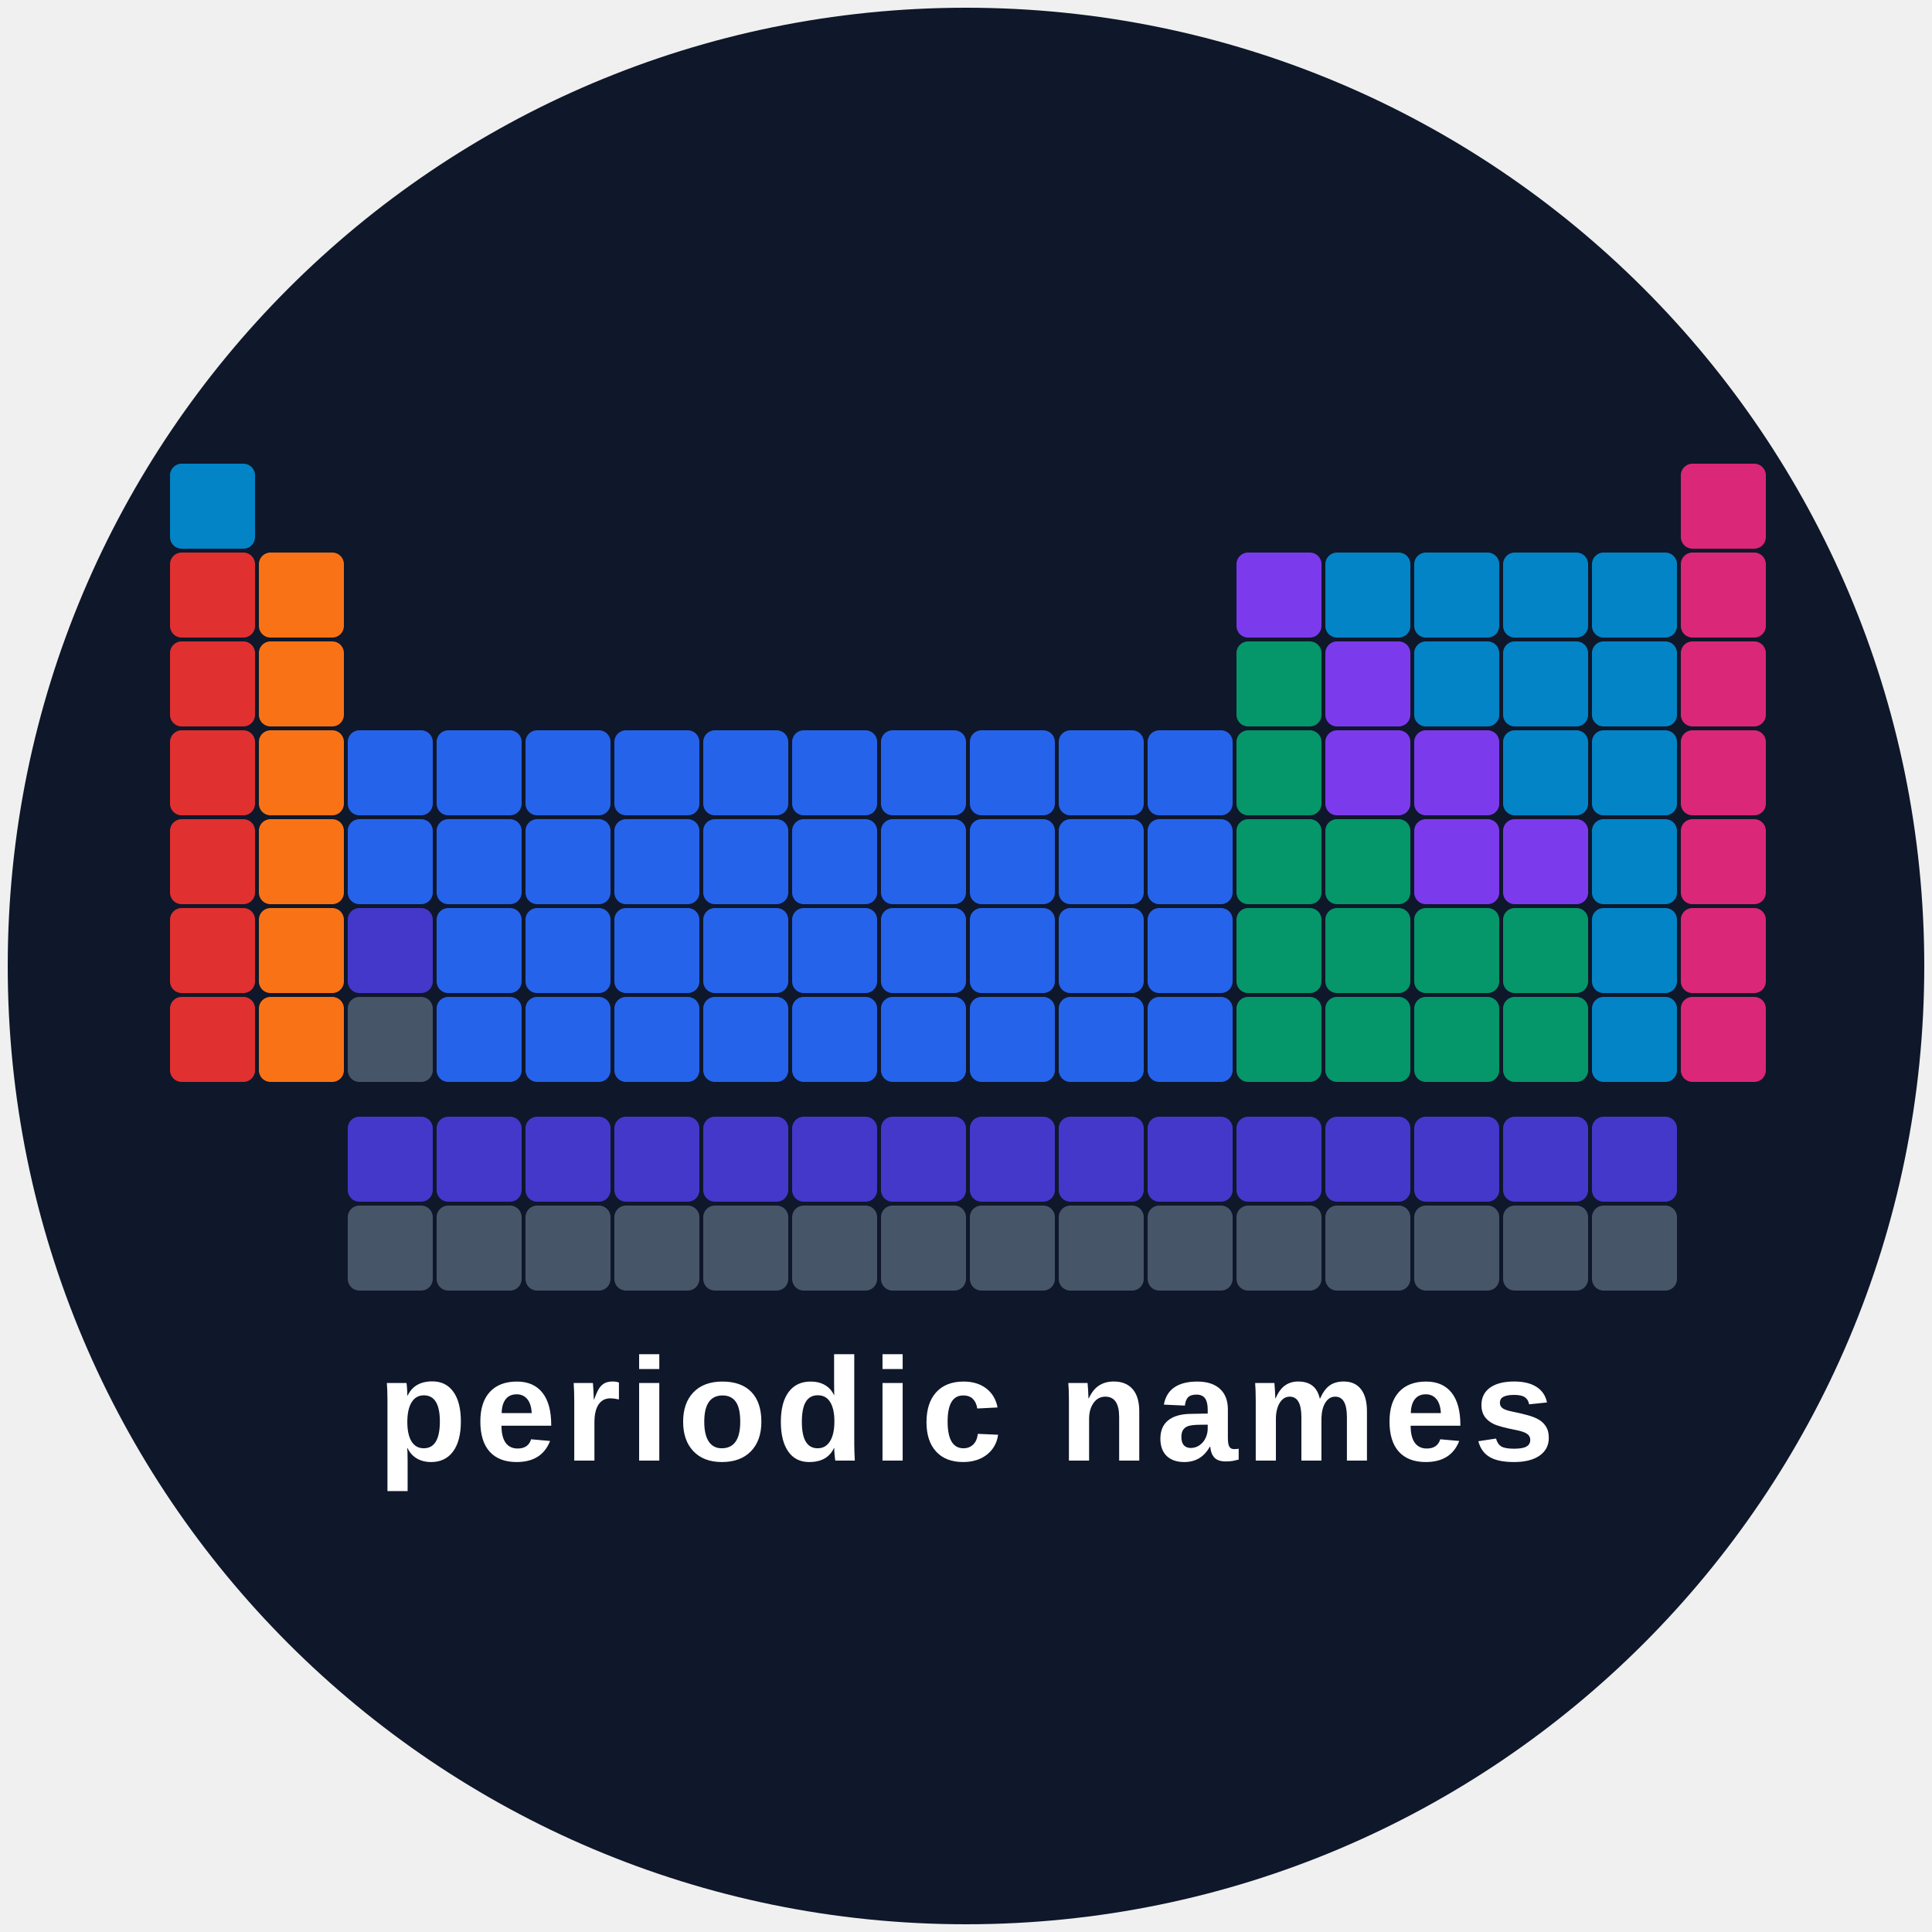
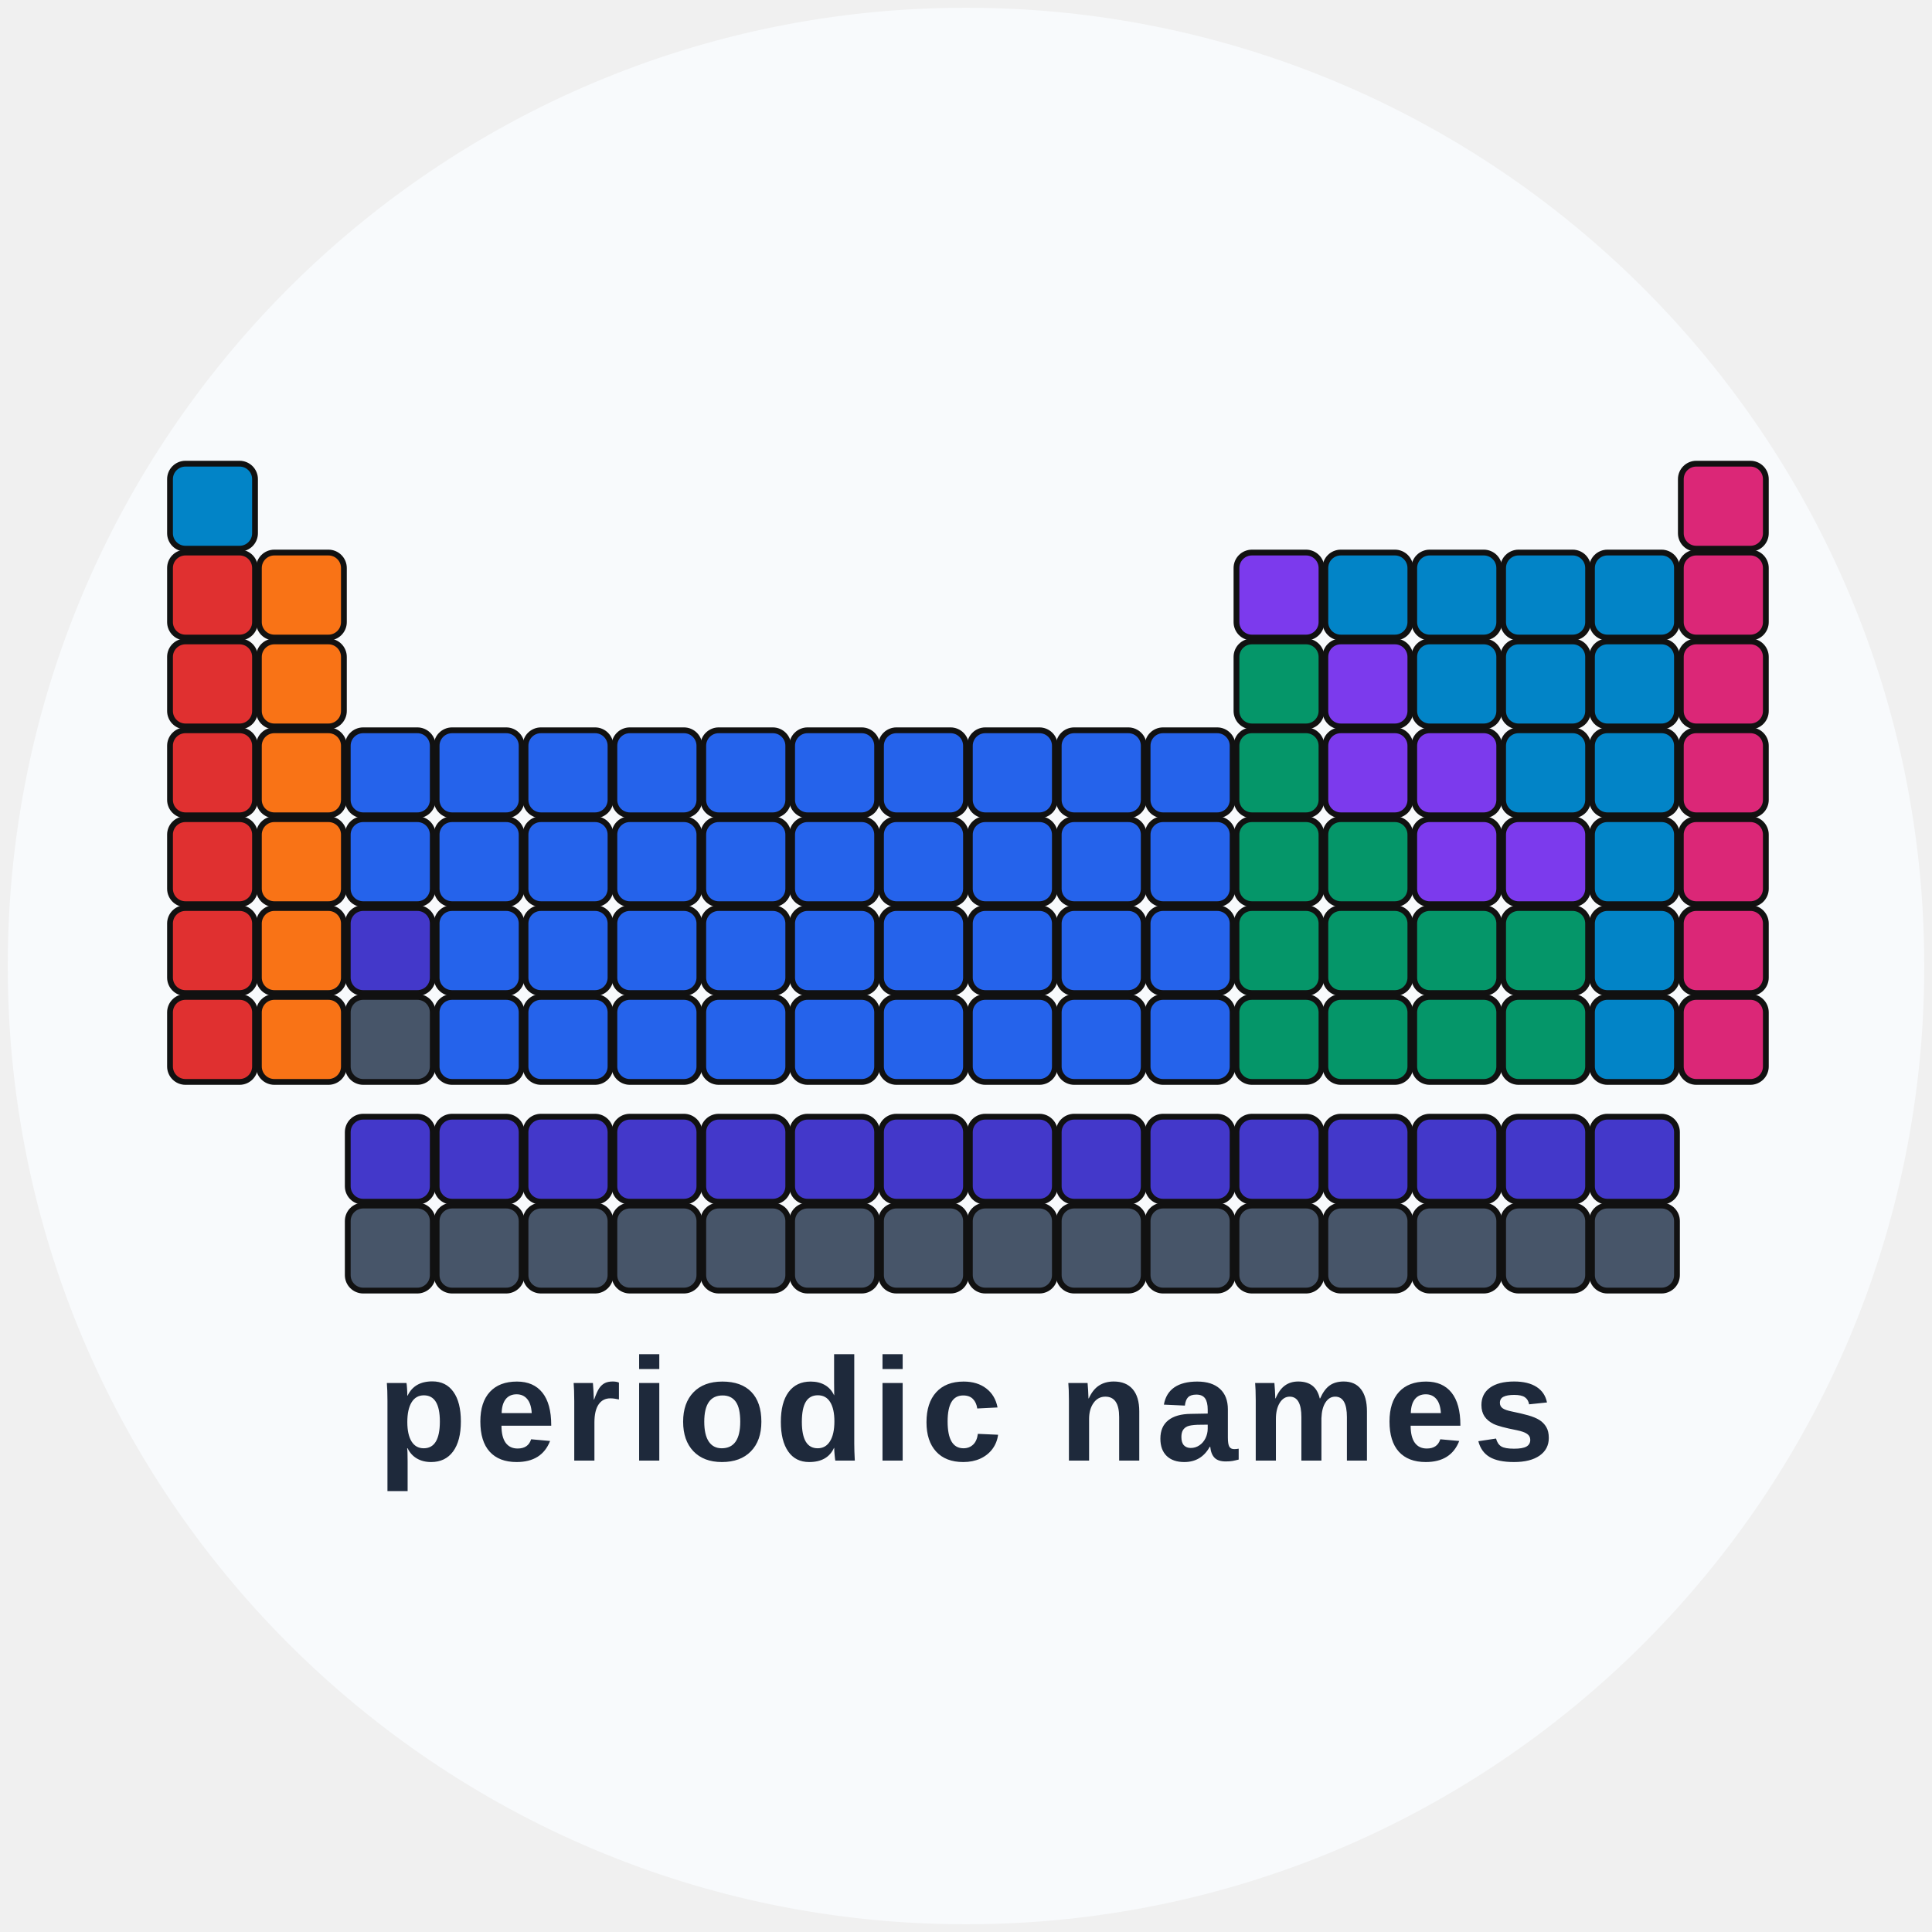
<svg xmlns="http://www.w3.org/2000/svg" viewBox="0 0 500 500" width="500" height="500">
  <defs>
    <clipPath id="circle-clip">
      <circle cx="250" cy="250" r="248" />
    </clipPath>
  </defs>
  <g clip-path="url(#circle-clip)">
-     <rect width="500" height="500" fill="#0f172a" />
-     <rect x="44" y="120" width="22" height="22" rx="3" fill="#0284c7" />
-     <rect x="435" y="120" width="22" height="22" rx="3" fill="#db2777" />
-     <rect x="44" y="143" width="22" height="22" rx="3" fill="#e03030" />
-     <rect x="67" y="143" width="22" height="22" rx="3" fill="#f97316" />
-     <rect x="320" y="143" width="22" height="22" rx="3" fill="#7c3aed" />
-     <rect x="343" y="143" width="22" height="22" rx="3" fill="#0284c7" />
-     <rect x="366" y="143" width="22" height="22" rx="3" fill="#0284c7" />
-     <rect x="389" y="143" width="22" height="22" rx="3" fill="#0284c7" />
-     <rect x="412" y="143" width="22" height="22" rx="3" fill="#0284c7" />
-     <rect x="435" y="143" width="22" height="22" rx="3" fill="#db2777" />
-     <rect x="44" y="166" width="22" height="22" rx="3" fill="#e03030" />
-     <rect x="67" y="166" width="22" height="22" rx="3" fill="#f97316" />
-     <rect x="320" y="166" width="22" height="22" rx="3" fill="#059669" />
-     <rect x="343" y="166" width="22" height="22" rx="3" fill="#7c3aed" />
-     <rect x="366" y="166" width="22" height="22" rx="3" fill="#0284c7" />
-     <rect x="389" y="166" width="22" height="22" rx="3" fill="#0284c7" />
-     <rect x="412" y="166" width="22" height="22" rx="3" fill="#0284c7" />
-     <rect x="435" y="166" width="22" height="22" rx="3" fill="#db2777" />
-     <rect x="44" y="189" width="22" height="22" rx="3" fill="#e03030" />
-     <rect x="67" y="189" width="22" height="22" rx="3" fill="#f97316" />
-     <rect x="90" y="189" width="22" height="22" rx="3" fill="#2563eb" />
-     <rect x="113" y="189" width="22" height="22" rx="3" fill="#2563eb" />
-     <rect x="136" y="189" width="22" height="22" rx="3" fill="#2563eb" />
-     <rect x="159" y="189" width="22" height="22" rx="3" fill="#2563eb" />
-     <rect x="182" y="189" width="22" height="22" rx="3" fill="#2563eb" />
-     <rect x="205" y="189" width="22" height="22" rx="3" fill="#2563eb" />
-     <rect x="228" y="189" width="22" height="22" rx="3" fill="#2563eb" />
-     <rect x="251" y="189" width="22" height="22" rx="3" fill="#2563eb" />
-     <rect x="274" y="189" width="22" height="22" rx="3" fill="#2563eb" />
-     <rect x="297" y="189" width="22" height="22" rx="3" fill="#2563eb" />
-     <rect x="320" y="189" width="22" height="22" rx="3" fill="#059669" />
-     <rect x="343" y="189" width="22" height="22" rx="3" fill="#7c3aed" />
-     <rect x="366" y="189" width="22" height="22" rx="3" fill="#7c3aed" />
-     <rect x="389" y="189" width="22" height="22" rx="3" fill="#0284c7" />
-     <rect x="412" y="189" width="22" height="22" rx="3" fill="#0284c7" />
-     <rect x="435" y="189" width="22" height="22" rx="3" fill="#db2777" />
-     <rect x="44" y="212" width="22" height="22" rx="3" fill="#e03030" />
-     <rect x="67" y="212" width="22" height="22" rx="3" fill="#f97316" />
-     <rect x="90" y="212" width="22" height="22" rx="3" fill="#2563eb" />
-     <rect x="113" y="212" width="22" height="22" rx="3" fill="#2563eb" />
-     <rect x="136" y="212" width="22" height="22" rx="3" fill="#2563eb" />
-     <rect x="159" y="212" width="22" height="22" rx="3" fill="#2563eb" />
-     <rect x="182" y="212" width="22" height="22" rx="3" fill="#2563eb" />
-     <rect x="205" y="212" width="22" height="22" rx="3" fill="#2563eb" />
-     <rect x="228" y="212" width="22" height="22" rx="3" fill="#2563eb" />
-     <rect x="251" y="212" width="22" height="22" rx="3" fill="#2563eb" />
-     <rect x="274" y="212" width="22" height="22" rx="3" fill="#2563eb" />
-     <rect x="297" y="212" width="22" height="22" rx="3" fill="#2563eb" />
-     <rect x="320" y="212" width="22" height="22" rx="3" fill="#059669" />
-     <rect x="343" y="212" width="22" height="22" rx="3" fill="#059669" />
-     <rect x="366" y="212" width="22" height="22" rx="3" fill="#7c3aed" />
-     <rect x="389" y="212" width="22" height="22" rx="3" fill="#7c3aed" />
-     <rect x="412" y="212" width="22" height="22" rx="3" fill="#0284c7" />
-     <rect x="435" y="212" width="22" height="22" rx="3" fill="#db2777" />
-     <rect x="44" y="235" width="22" height="22" rx="3" fill="#e03030" />
-     <rect x="67" y="235" width="22" height="22" rx="3" fill="#f97316" />
-     <rect x="90" y="235" width="22" height="22" rx="3" fill="#4338ca" />
-     <rect x="113" y="235" width="22" height="22" rx="3" fill="#2563eb" />
-     <rect x="136" y="235" width="22" height="22" rx="3" fill="#2563eb" />
-     <rect x="159" y="235" width="22" height="22" rx="3" fill="#2563eb" />
-     <rect x="182" y="235" width="22" height="22" rx="3" fill="#2563eb" />
-     <rect x="205" y="235" width="22" height="22" rx="3" fill="#2563eb" />
-     <rect x="228" y="235" width="22" height="22" rx="3" fill="#2563eb" />
-     <rect x="251" y="235" width="22" height="22" rx="3" fill="#2563eb" />
-     <rect x="274" y="235" width="22" height="22" rx="3" fill="#2563eb" />
-     <rect x="297" y="235" width="22" height="22" rx="3" fill="#2563eb" />
-     <rect x="320" y="235" width="22" height="22" rx="3" fill="#059669" />
-     <rect x="343" y="235" width="22" height="22" rx="3" fill="#059669" />
-     <rect x="366" y="235" width="22" height="22" rx="3" fill="#059669" />
-     <rect x="389" y="235" width="22" height="22" rx="3" fill="#059669" />
-     <rect x="412" y="235" width="22" height="22" rx="3" fill="#0284c7" />
-     <rect x="435" y="235" width="22" height="22" rx="3" fill="#db2777" />
-     <rect x="44" y="258" width="22" height="22" rx="3" fill="#e03030" />
-     <rect x="67" y="258" width="22" height="22" rx="3" fill="#f97316" />
-     <rect x="90" y="258" width="22" height="22" rx="3" fill="#475569" />
-     <rect x="113" y="258" width="22" height="22" rx="3" fill="#2563eb" />
-     <rect x="136" y="258" width="22" height="22" rx="3" fill="#2563eb" />
-     <rect x="159" y="258" width="22" height="22" rx="3" fill="#2563eb" />
-     <rect x="182" y="258" width="22" height="22" rx="3" fill="#2563eb" />
-     <rect x="205" y="258" width="22" height="22" rx="3" fill="#2563eb" />
-     <rect x="228" y="258" width="22" height="22" rx="3" fill="#2563eb" />
-     <rect x="251" y="258" width="22" height="22" rx="3" fill="#2563eb" />
-     <rect x="274" y="258" width="22" height="22" rx="3" fill="#2563eb" />
-     <rect x="297" y="258" width="22" height="22" rx="3" fill="#2563eb" />
-     <rect x="320" y="258" width="22" height="22" rx="3" fill="#059669" />
-     <rect x="343" y="258" width="22" height="22" rx="3" fill="#059669" />
-     <rect x="366" y="258" width="22" height="22" rx="3" fill="#059669" />
-     <rect x="389" y="258" width="22" height="22" rx="3" fill="#059669" />
-     <rect x="412" y="258" width="22" height="22" rx="3" fill="#0284c7" />
-     <rect x="435" y="258" width="22" height="22" rx="3" fill="#db2777" />
-     <rect x="90" y="289" width="22" height="22" rx="3" fill="#4338ca" />
-     <rect x="113" y="289" width="22" height="22" rx="3" fill="#4338ca" />
-     <rect x="136" y="289" width="22" height="22" rx="3" fill="#4338ca" />
-     <rect x="159" y="289" width="22" height="22" rx="3" fill="#4338ca" />
-     <rect x="182" y="289" width="22" height="22" rx="3" fill="#4338ca" />
-     <rect x="205" y="289" width="22" height="22" rx="3" fill="#4338ca" />
-     <rect x="228" y="289" width="22" height="22" rx="3" fill="#4338ca" />
-     <rect x="251" y="289" width="22" height="22" rx="3" fill="#4338ca" />
-     <rect x="274" y="289" width="22" height="22" rx="3" fill="#4338ca" />
-     <rect x="297" y="289" width="22" height="22" rx="3" fill="#4338ca" />
-     <rect x="320" y="289" width="22" height="22" rx="3" fill="#4338ca" />
-     <rect x="343" y="289" width="22" height="22" rx="3" fill="#4338ca" />
-     <rect x="366" y="289" width="22" height="22" rx="3" fill="#4338ca" />
-     <rect x="389" y="289" width="22" height="22" rx="3" fill="#4338ca" />
-     <rect x="412" y="289" width="22" height="22" rx="3" fill="#4338ca" />
-     <rect x="90" y="312" width="22" height="22" rx="3" fill="#475569" />
-     <rect x="113" y="312" width="22" height="22" rx="3" fill="#475569" />
-     <rect x="136" y="312" width="22" height="22" rx="3" fill="#475569" />
-     <rect x="159" y="312" width="22" height="22" rx="3" fill="#475569" />
-     <rect x="182" y="312" width="22" height="22" rx="3" fill="#475569" />
-     <rect x="205" y="312" width="22" height="22" rx="3" fill="#475569" />
-     <rect x="228" y="312" width="22" height="22" rx="3" fill="#475569" />
-     <rect x="251" y="312" width="22" height="22" rx="3" fill="#475569" />
-     <rect x="274" y="312" width="22" height="22" rx="3" fill="#475569" />
-     <rect x="297" y="312" width="22" height="22" rx="3" fill="#475569" />
-     <rect x="320" y="312" width="22" height="22" rx="3" fill="#475569" />
-     <rect x="343" y="312" width="22" height="22" rx="3" fill="#475569" />
-     <rect x="366" y="312" width="22" height="22" rx="3" fill="#475569" />
-     <rect x="389" y="312" width="22" height="22" rx="3" fill="#475569" />
-     <rect x="412" y="312" width="22" height="22" rx="3" fill="#475569" />
-     <text x="250" y="378" font-family="Nunito, Arial, sans-serif" font-size="38" font-weight="800" fill="white" text-anchor="middle" letter-spacing="2">periodic names</text>
+     <rect width="500" height="500" fill="#f8fafc" />
+     <rect x="44" y="120" width="22" height="22" rx="4" fill="#0284c7" stroke="#111111" stroke-width="1.5" />
+     <rect x="435" y="120" width="22" height="22" rx="4" fill="#db2777" stroke="#111111" stroke-width="1.5" />
+     <rect x="44" y="143" width="22" height="22" rx="4" fill="#e03030" stroke="#111111" stroke-width="1.5" />
+     <rect x="67" y="143" width="22" height="22" rx="4" fill="#f97316" stroke="#111111" stroke-width="1.5" />
+     <rect x="320" y="143" width="22" height="22" rx="4" fill="#7c3aed" stroke="#111111" stroke-width="1.5" />
+     <rect x="343" y="143" width="22" height="22" rx="4" fill="#0284c7" stroke="#111111" stroke-width="1.5" />
+     <rect x="366" y="143" width="22" height="22" rx="4" fill="#0284c7" stroke="#111111" stroke-width="1.5" />
+     <rect x="389" y="143" width="22" height="22" rx="4" fill="#0284c7" stroke="#111111" stroke-width="1.5" />
+     <rect x="412" y="143" width="22" height="22" rx="4" fill="#0284c7" stroke="#111111" stroke-width="1.5" />
+     <rect x="435" y="143" width="22" height="22" rx="4" fill="#db2777" stroke="#111111" stroke-width="1.5" />
+     <rect x="44" y="166" width="22" height="22" rx="4" fill="#e03030" stroke="#111111" stroke-width="1.5" />
+     <rect x="67" y="166" width="22" height="22" rx="4" fill="#f97316" stroke="#111111" stroke-width="1.5" />
+     <rect x="320" y="166" width="22" height="22" rx="4" fill="#059669" stroke="#111111" stroke-width="1.5" />
+     <rect x="343" y="166" width="22" height="22" rx="4" fill="#7c3aed" stroke="#111111" stroke-width="1.5" />
+     <rect x="366" y="166" width="22" height="22" rx="4" fill="#0284c7" stroke="#111111" stroke-width="1.5" />
+     <rect x="389" y="166" width="22" height="22" rx="4" fill="#0284c7" stroke="#111111" stroke-width="1.5" />
+     <rect x="412" y="166" width="22" height="22" rx="4" fill="#0284c7" stroke="#111111" stroke-width="1.5" />
+     <rect x="435" y="166" width="22" height="22" rx="4" fill="#db2777" stroke="#111111" stroke-width="1.5" />
+     <rect x="44" y="189" width="22" height="22" rx="4" fill="#e03030" stroke="#111111" stroke-width="1.5" />
+     <rect x="67" y="189" width="22" height="22" rx="4" fill="#f97316" stroke="#111111" stroke-width="1.5" />
+     <rect x="90" y="189" width="22" height="22" rx="4" fill="#2563eb" stroke="#111111" stroke-width="1.5" />
+     <rect x="113" y="189" width="22" height="22" rx="4" fill="#2563eb" stroke="#111111" stroke-width="1.5" />
+     <rect x="136" y="189" width="22" height="22" rx="4" fill="#2563eb" stroke="#111111" stroke-width="1.5" />
+     <rect x="159" y="189" width="22" height="22" rx="4" fill="#2563eb" stroke="#111111" stroke-width="1.5" />
+     <rect x="182" y="189" width="22" height="22" rx="4" fill="#2563eb" stroke="#111111" stroke-width="1.5" />
+     <rect x="205" y="189" width="22" height="22" rx="4" fill="#2563eb" stroke="#111111" stroke-width="1.5" />
+     <rect x="228" y="189" width="22" height="22" rx="4" fill="#2563eb" stroke="#111111" stroke-width="1.5" />
+     <rect x="251" y="189" width="22" height="22" rx="4" fill="#2563eb" stroke="#111111" stroke-width="1.5" />
+     <rect x="274" y="189" width="22" height="22" rx="4" fill="#2563eb" stroke="#111111" stroke-width="1.5" />
+     <rect x="297" y="189" width="22" height="22" rx="4" fill="#2563eb" stroke="#111111" stroke-width="1.5" />
+     <rect x="320" y="189" width="22" height="22" rx="4" fill="#059669" stroke="#111111" stroke-width="1.5" />
+     <rect x="343" y="189" width="22" height="22" rx="4" fill="#7c3aed" stroke="#111111" stroke-width="1.5" />
+     <rect x="366" y="189" width="22" height="22" rx="4" fill="#7c3aed" stroke="#111111" stroke-width="1.5" />
+     <rect x="389" y="189" width="22" height="22" rx="4" fill="#0284c7" stroke="#111111" stroke-width="1.5" />
+     <rect x="412" y="189" width="22" height="22" rx="4" fill="#0284c7" stroke="#111111" stroke-width="1.5" />
+     <rect x="435" y="189" width="22" height="22" rx="4" fill="#db2777" stroke="#111111" stroke-width="1.5" />
+     <rect x="44" y="212" width="22" height="22" rx="4" fill="#e03030" stroke="#111111" stroke-width="1.5" />
+     <rect x="67" y="212" width="22" height="22" rx="4" fill="#f97316" stroke="#111111" stroke-width="1.5" />
+     <rect x="90" y="212" width="22" height="22" rx="4" fill="#2563eb" stroke="#111111" stroke-width="1.5" />
+     <rect x="113" y="212" width="22" height="22" rx="4" fill="#2563eb" stroke="#111111" stroke-width="1.5" />
+     <rect x="136" y="212" width="22" height="22" rx="4" fill="#2563eb" stroke="#111111" stroke-width="1.5" />
+     <rect x="159" y="212" width="22" height="22" rx="4" fill="#2563eb" stroke="#111111" stroke-width="1.5" />
+     <rect x="182" y="212" width="22" height="22" rx="4" fill="#2563eb" stroke="#111111" stroke-width="1.5" />
+     <rect x="205" y="212" width="22" height="22" rx="4" fill="#2563eb" stroke="#111111" stroke-width="1.5" />
+     <rect x="228" y="212" width="22" height="22" rx="4" fill="#2563eb" stroke="#111111" stroke-width="1.5" />
+     <rect x="251" y="212" width="22" height="22" rx="4" fill="#2563eb" stroke="#111111" stroke-width="1.5" />
+     <rect x="274" y="212" width="22" height="22" rx="4" fill="#2563eb" stroke="#111111" stroke-width="1.5" />
+     <rect x="297" y="212" width="22" height="22" rx="4" fill="#2563eb" stroke="#111111" stroke-width="1.5" />
+     <rect x="320" y="212" width="22" height="22" rx="4" fill="#059669" stroke="#111111" stroke-width="1.5" />
+     <rect x="343" y="212" width="22" height="22" rx="4" fill="#059669" stroke="#111111" stroke-width="1.5" />
+     <rect x="366" y="212" width="22" height="22" rx="4" fill="#7c3aed" stroke="#111111" stroke-width="1.5" />
+     <rect x="389" y="212" width="22" height="22" rx="4" fill="#7c3aed" stroke="#111111" stroke-width="1.5" />
+     <rect x="412" y="212" width="22" height="22" rx="4" fill="#0284c7" stroke="#111111" stroke-width="1.5" />
+     <rect x="435" y="212" width="22" height="22" rx="4" fill="#db2777" stroke="#111111" stroke-width="1.5" />
+     <rect x="44" y="235" width="22" height="22" rx="4" fill="#e03030" stroke="#111111" stroke-width="1.5" />
+     <rect x="67" y="235" width="22" height="22" rx="4" fill="#f97316" stroke="#111111" stroke-width="1.5" />
+     <rect x="90" y="235" width="22" height="22" rx="4" fill="#4338ca" stroke="#111111" stroke-width="1.5" />
+     <rect x="113" y="235" width="22" height="22" rx="4" fill="#2563eb" stroke="#111111" stroke-width="1.5" />
+     <rect x="136" y="235" width="22" height="22" rx="4" fill="#2563eb" stroke="#111111" stroke-width="1.5" />
+     <rect x="159" y="235" width="22" height="22" rx="4" fill="#2563eb" stroke="#111111" stroke-width="1.5" />
+     <rect x="182" y="235" width="22" height="22" rx="4" fill="#2563eb" stroke="#111111" stroke-width="1.5" />
+     <rect x="205" y="235" width="22" height="22" rx="4" fill="#2563eb" stroke="#111111" stroke-width="1.5" />
+     <rect x="228" y="235" width="22" height="22" rx="4" fill="#2563eb" stroke="#111111" stroke-width="1.5" />
+     <rect x="251" y="235" width="22" height="22" rx="4" fill="#2563eb" stroke="#111111" stroke-width="1.5" />
+     <rect x="274" y="235" width="22" height="22" rx="4" fill="#2563eb" stroke="#111111" stroke-width="1.5" />
+     <rect x="297" y="235" width="22" height="22" rx="4" fill="#2563eb" stroke="#111111" stroke-width="1.5" />
+     <rect x="320" y="235" width="22" height="22" rx="4" fill="#059669" stroke="#111111" stroke-width="1.5" />
+     <rect x="343" y="235" width="22" height="22" rx="4" fill="#059669" stroke="#111111" stroke-width="1.5" />
+     <rect x="366" y="235" width="22" height="22" rx="4" fill="#059669" stroke="#111111" stroke-width="1.5" />
+     <rect x="389" y="235" width="22" height="22" rx="4" fill="#059669" stroke="#111111" stroke-width="1.5" />
+     <rect x="412" y="235" width="22" height="22" rx="4" fill="#0284c7" stroke="#111111" stroke-width="1.5" />
+     <rect x="435" y="235" width="22" height="22" rx="4" fill="#db2777" stroke="#111111" stroke-width="1.5" />
+     <rect x="44" y="258" width="22" height="22" rx="4" fill="#e03030" stroke="#111111" stroke-width="1.5" />
+     <rect x="67" y="258" width="22" height="22" rx="4" fill="#f97316" stroke="#111111" stroke-width="1.5" />
+     <rect x="90" y="258" width="22" height="22" rx="4" fill="#475569" stroke="#111111" stroke-width="1.5" />
+     <rect x="113" y="258" width="22" height="22" rx="4" fill="#2563eb" stroke="#111111" stroke-width="1.5" />
+     <rect x="136" y="258" width="22" height="22" rx="4" fill="#2563eb" stroke="#111111" stroke-width="1.5" />
+     <rect x="159" y="258" width="22" height="22" rx="4" fill="#2563eb" stroke="#111111" stroke-width="1.5" />
+     <rect x="182" y="258" width="22" height="22" rx="4" fill="#2563eb" stroke="#111111" stroke-width="1.5" />
+     <rect x="205" y="258" width="22" height="22" rx="4" fill="#2563eb" stroke="#111111" stroke-width="1.5" />
+     <rect x="228" y="258" width="22" height="22" rx="4" fill="#2563eb" stroke="#111111" stroke-width="1.5" />
+     <rect x="251" y="258" width="22" height="22" rx="4" fill="#2563eb" stroke="#111111" stroke-width="1.5" />
+     <rect x="274" y="258" width="22" height="22" rx="4" fill="#2563eb" stroke="#111111" stroke-width="1.5" />
+     <rect x="297" y="258" width="22" height="22" rx="4" fill="#2563eb" stroke="#111111" stroke-width="1.5" />
+     <rect x="320" y="258" width="22" height="22" rx="4" fill="#059669" stroke="#111111" stroke-width="1.5" />
+     <rect x="343" y="258" width="22" height="22" rx="4" fill="#059669" stroke="#111111" stroke-width="1.5" />
+     <rect x="366" y="258" width="22" height="22" rx="4" fill="#059669" stroke="#111111" stroke-width="1.5" />
+     <rect x="389" y="258" width="22" height="22" rx="4" fill="#059669" stroke="#111111" stroke-width="1.5" />
+     <rect x="412" y="258" width="22" height="22" rx="4" fill="#0284c7" stroke="#111111" stroke-width="1.5" />
+     <rect x="435" y="258" width="22" height="22" rx="4" fill="#db2777" stroke="#111111" stroke-width="1.5" />
+     <rect x="90" y="289" width="22" height="22" rx="4" fill="#4338ca" stroke="#111111" stroke-width="1.5" />
+     <rect x="113" y="289" width="22" height="22" rx="4" fill="#4338ca" stroke="#111111" stroke-width="1.5" />
+     <rect x="136" y="289" width="22" height="22" rx="4" fill="#4338ca" stroke="#111111" stroke-width="1.5" />
+     <rect x="159" y="289" width="22" height="22" rx="4" fill="#4338ca" stroke="#111111" stroke-width="1.5" />
+     <rect x="182" y="289" width="22" height="22" rx="4" fill="#4338ca" stroke="#111111" stroke-width="1.5" />
+     <rect x="205" y="289" width="22" height="22" rx="4" fill="#4338ca" stroke="#111111" stroke-width="1.5" />
+     <rect x="228" y="289" width="22" height="22" rx="4" fill="#4338ca" stroke="#111111" stroke-width="1.5" />
+     <rect x="251" y="289" width="22" height="22" rx="4" fill="#4338ca" stroke="#111111" stroke-width="1.5" />
+     <rect x="274" y="289" width="22" height="22" rx="4" fill="#4338ca" stroke="#111111" stroke-width="1.5" />
+     <rect x="297" y="289" width="22" height="22" rx="4" fill="#4338ca" stroke="#111111" stroke-width="1.5" />
+     <rect x="320" y="289" width="22" height="22" rx="4" fill="#4338ca" stroke="#111111" stroke-width="1.5" />
+     <rect x="343" y="289" width="22" height="22" rx="4" fill="#4338ca" stroke="#111111" stroke-width="1.5" />
+     <rect x="366" y="289" width="22" height="22" rx="4" fill="#4338ca" stroke="#111111" stroke-width="1.5" />
+     <rect x="389" y="289" width="22" height="22" rx="4" fill="#4338ca" stroke="#111111" stroke-width="1.5" />
+     <rect x="412" y="289" width="22" height="22" rx="4" fill="#4338ca" stroke="#111111" stroke-width="1.5" />
+     <rect x="90" y="312" width="22" height="22" rx="4" fill="#475569" stroke="#111111" stroke-width="1.5" />
+     <rect x="113" y="312" width="22" height="22" rx="4" fill="#475569" stroke="#111111" stroke-width="1.5" />
+     <rect x="136" y="312" width="22" height="22" rx="4" fill="#475569" stroke="#111111" stroke-width="1.5" />
+     <rect x="159" y="312" width="22" height="22" rx="4" fill="#475569" stroke="#111111" stroke-width="1.5" />
+     <rect x="182" y="312" width="22" height="22" rx="4" fill="#475569" stroke="#111111" stroke-width="1.5" />
+     <rect x="205" y="312" width="22" height="22" rx="4" fill="#475569" stroke="#111111" stroke-width="1.5" />
+     <rect x="228" y="312" width="22" height="22" rx="4" fill="#475569" stroke="#111111" stroke-width="1.5" />
+     <rect x="251" y="312" width="22" height="22" rx="4" fill="#475569" stroke="#111111" stroke-width="1.5" />
+     <rect x="274" y="312" width="22" height="22" rx="4" fill="#475569" stroke="#111111" stroke-width="1.5" />
+     <rect x="297" y="312" width="22" height="22" rx="4" fill="#475569" stroke="#111111" stroke-width="1.5" />
+     <rect x="320" y="312" width="22" height="22" rx="4" fill="#475569" stroke="#111111" stroke-width="1.5" />
+     <rect x="343" y="312" width="22" height="22" rx="4" fill="#475569" stroke="#111111" stroke-width="1.5" />
+     <rect x="366" y="312" width="22" height="22" rx="4" fill="#475569" stroke="#111111" stroke-width="1.5" />
+     <rect x="389" y="312" width="22" height="22" rx="4" fill="#475569" stroke="#111111" stroke-width="1.5" />
+     <rect x="412" y="312" width="22" height="22" rx="4" fill="#475569" stroke="#111111" stroke-width="1.5" />
+     <text x="250" y="378" font-family="Nunito, Arial, sans-serif" font-size="38" font-weight="800" fill="#1e293b" text-anchor="middle" letter-spacing="2">periodic names</text>
  </g>
</svg>
